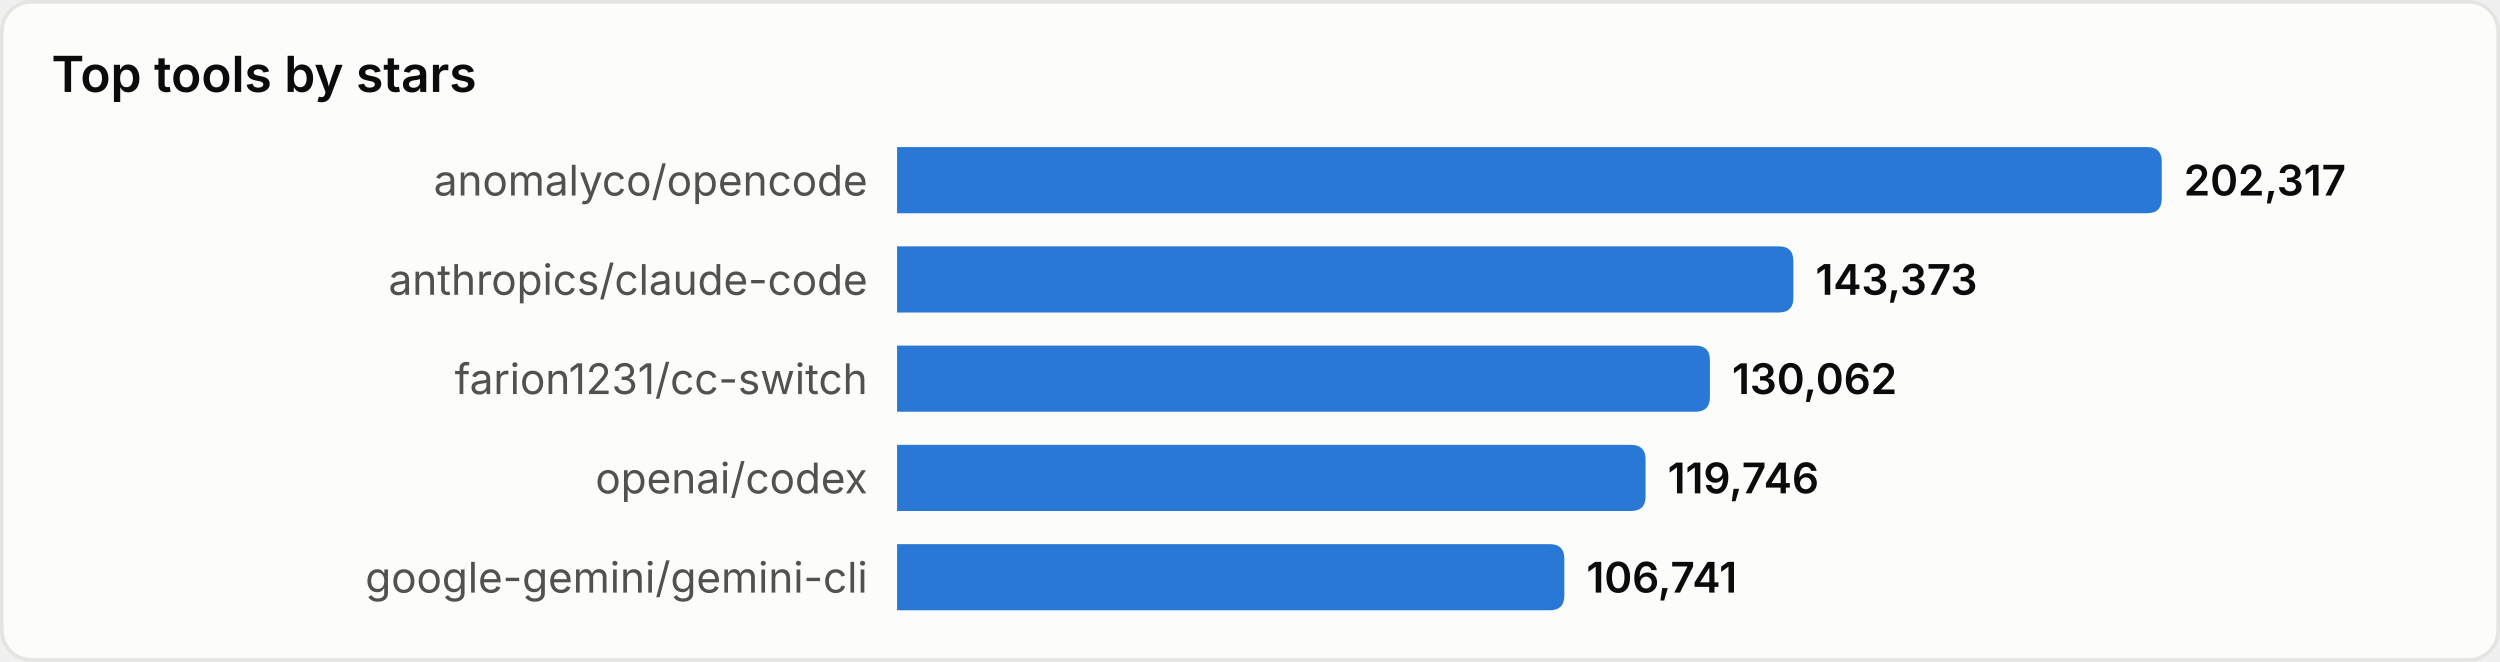
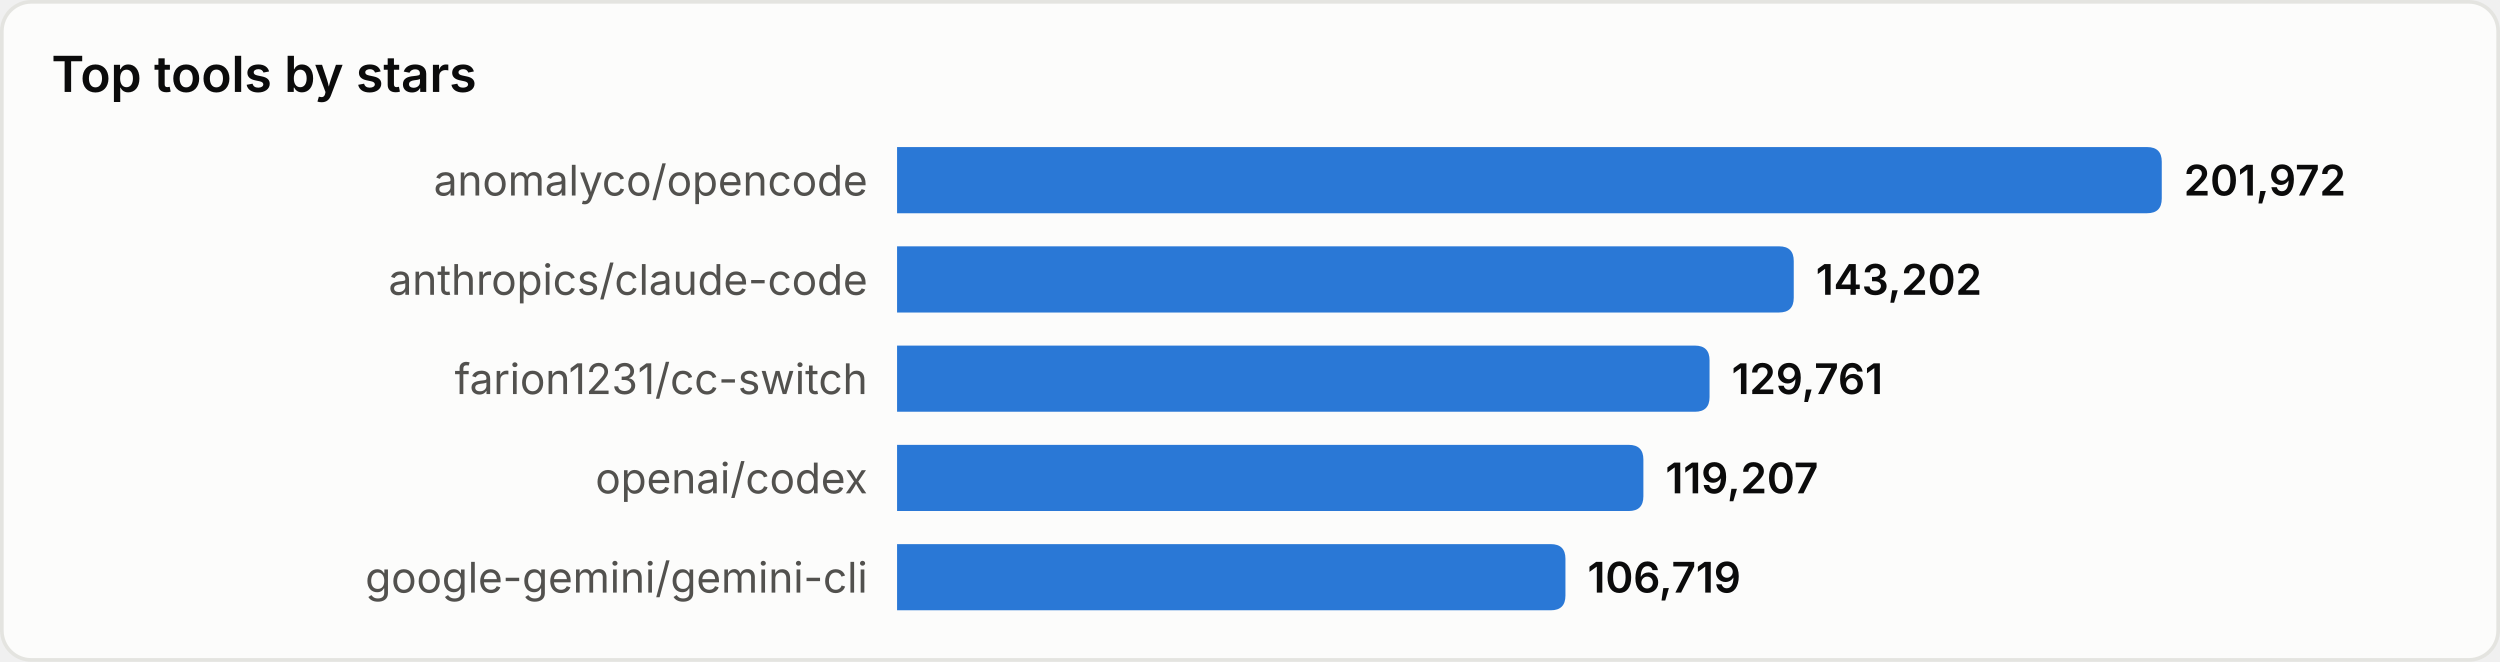
<svg xmlns="http://www.w3.org/2000/svg" width="680" height="180" viewBox="0 0 680 180" role="img" aria-label="Top tools by stars">
  <style>
text{font-family:system-ui,-apple-system,'Segoe UI',sans-serif}
.srf{fill:#fcfcfb;stroke:#e4e4e0}.ttl{fill:#0b0b0b;font-size:13.5px;font-weight:600}
.lbl{fill:#52514e;font-size:11.5px}.val{fill:#0b0b0b;font-size:11.5px;font-weight:600}
.bar{fill:#2a78d6}
@media(prefers-color-scheme:dark){
.srf{fill:#1a1a19;stroke:#33332f}.ttl{fill:#ffffff}
.lbl{fill:#c3c2b7}.val{fill:#ffffff}.bar{fill:#3987e5}
}
</style>
  <rect x="0.5" y="0.5" width="679" height="179" rx="8" class="srf" />
  <text x="14" y="25" class="ttl">Top tools by stars</text>
  <text x="236" y="49.0" class="lbl" text-anchor="end" dominant-baseline="central">anomalyco/opencode</text>
  <path d="M244,40 h340.0 q4,0 4,4 v10 q0,4 -4,4 h-340.0 z" class="bar" />
-   <text x="594.0" y="49.0" class="val" dominant-baseline="central">202,317</text>
+   <text x="594.0" y="49.0" class="val" dominant-baseline="central">201,972</text>
  <text x="236" y="76.0" class="lbl" text-anchor="end" dominant-baseline="central">anthropics/claude-code</text>
-   <path d="M244,67 h239.8 q4,0 4,4 v10 q0,4 -4,4 h-239.8 z" class="bar" />
-   <text x="493.8" y="76.0" class="val" dominant-baseline="central">143,373</text>
+   <path d="M244,67 h239.9 q4,0 4,4 v10 q0,4 -4,4 h-239.9 z" class="bar" />
+   <text x="493.9" y="76.0" class="val" dominant-baseline="central">143,202</text>
  <text x="236" y="103.0" class="lbl" text-anchor="end" dominant-baseline="central">farion1231/cc-switch</text>
-   <path d="M244,94 h217.1 q4,0 4,4 v10 q0,4 -4,4 h-217.1 z" class="bar" />
-   <text x="471.1" y="103.0" class="val" dominant-baseline="central">130,062</text>
+   <path d="M244,94 h217.0 q4,0 4,4 v10 q0,4 -4,4 h-217.0 z" class="bar" />
+   <text x="471.0" y="103.0" class="val" dominant-baseline="central">129,761</text>
  <text x="236" y="130.0" class="lbl" text-anchor="end" dominant-baseline="central">openai/codex</text>
-   <path d="M244,121 h199.6 q4,0 4,4 v10 q0,4 -4,4 h-199.6 z" class="bar" />
-   <text x="453.6" y="130.0" class="val" dominant-baseline="central">119,746</text>
+   <path d="M244,121 h199.0 q4,0 4,4 v10 q0,4 -4,4 h-199.0 z" class="bar" />
+   <text x="453.0" y="130.0" class="val" dominant-baseline="central">119,207</text>
  <text x="236" y="157.0" class="lbl" text-anchor="end" dominant-baseline="central">google-gemini/gemini-cli</text>
-   <path d="M244,148 h177.5 q4,0 4,4 v10 q0,4 -4,4 h-177.5 z" class="bar" />
-   <text x="431.5" y="157.0" class="val" dominant-baseline="central">106,741</text>
+   <path d="M244,148 h177.8 q4,0 4,4 v10 q0,4 -4,4 h-177.8 z" class="bar" />
+   <text x="431.8" y="157.0" class="val" dominant-baseline="central">106,719</text>
</svg>
